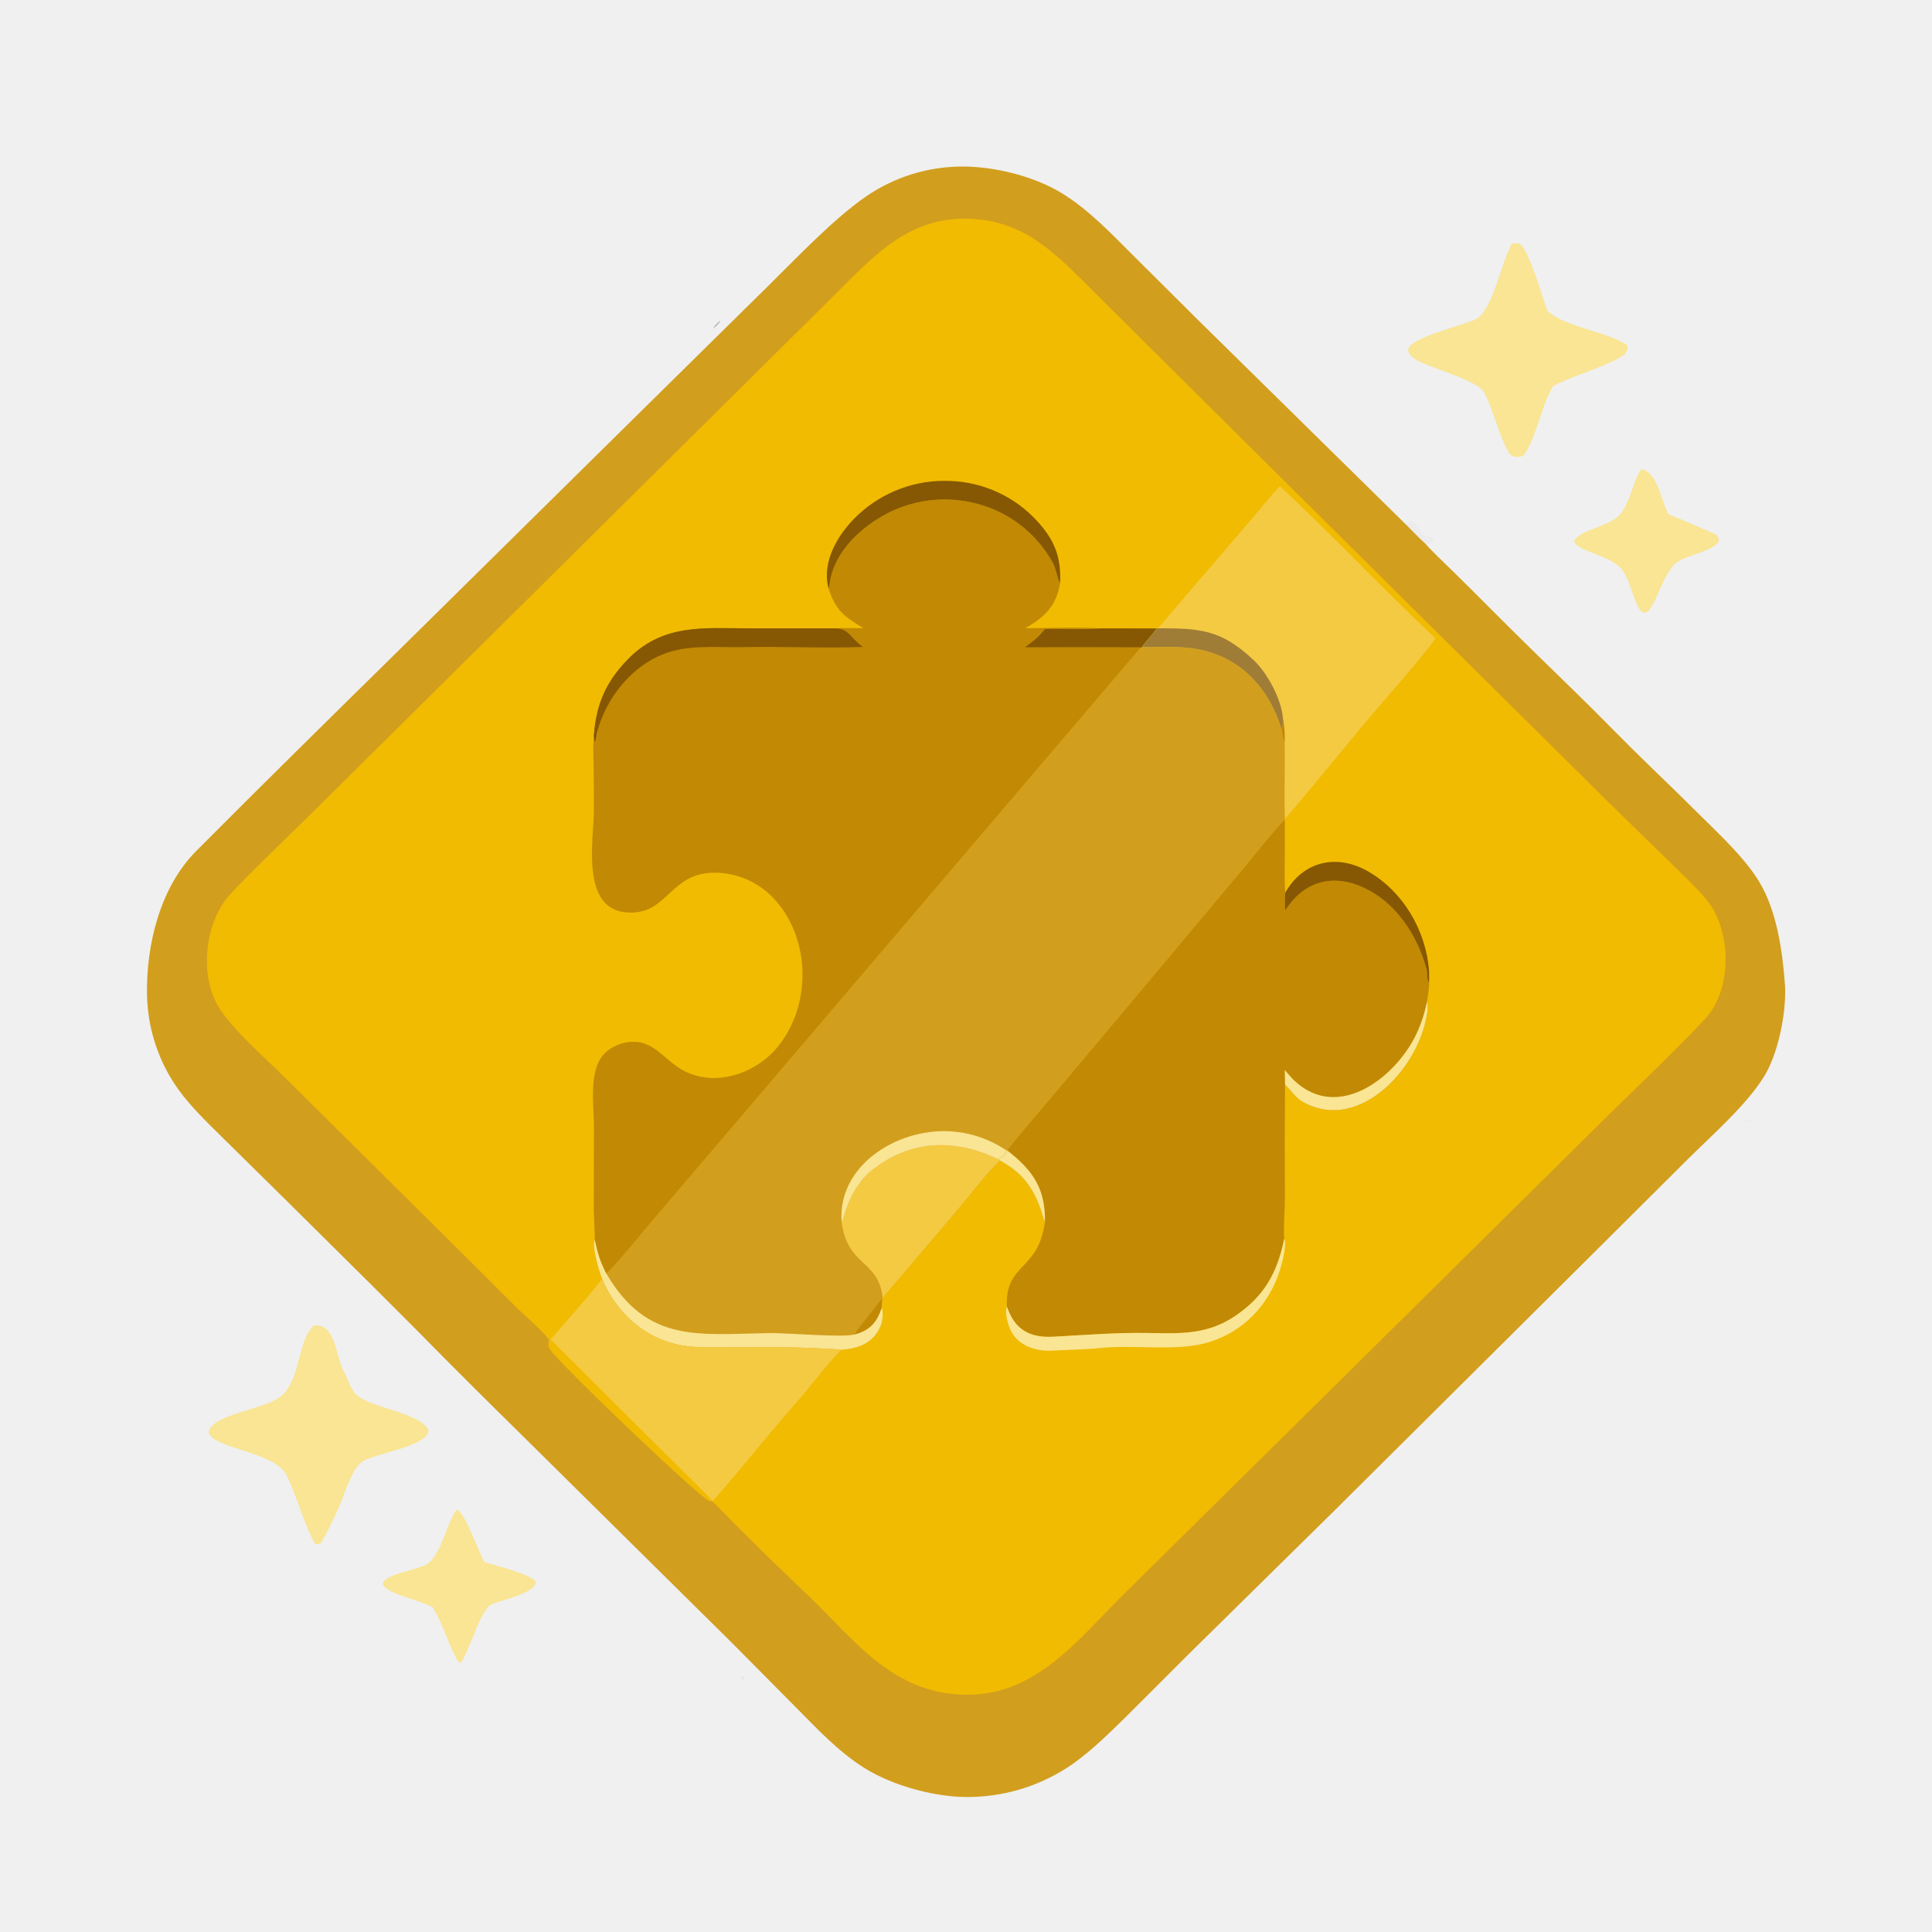
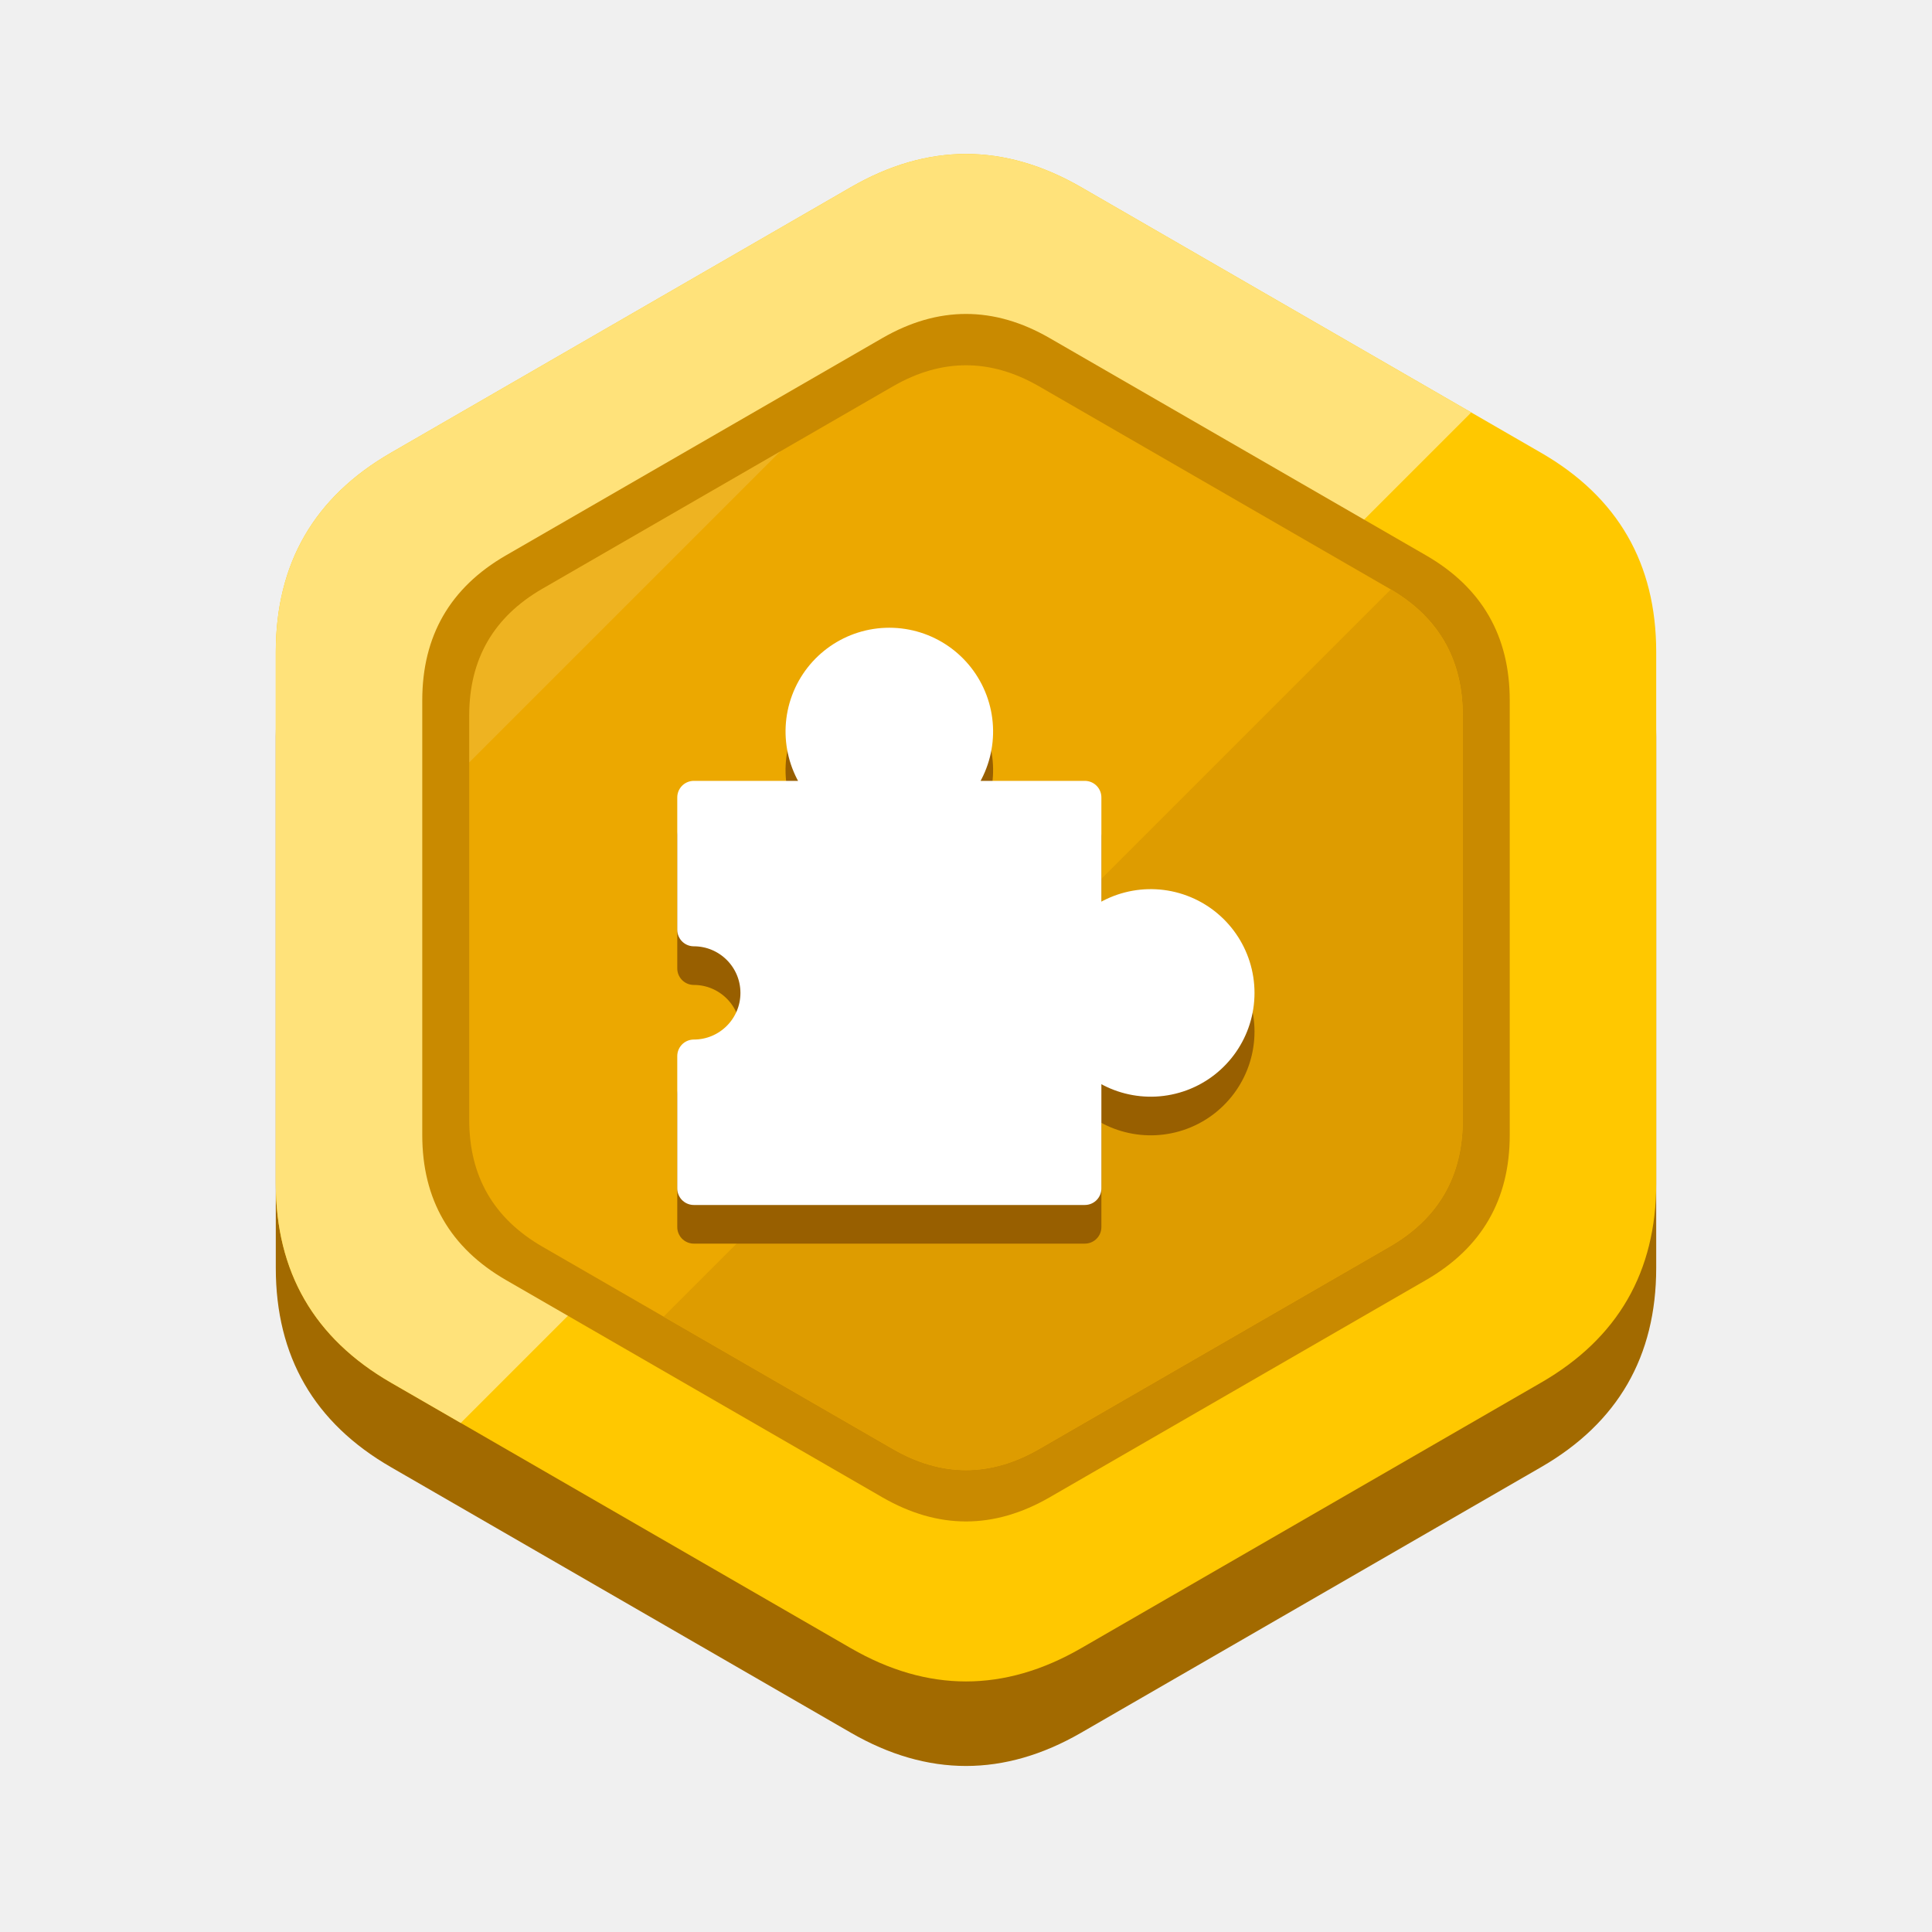
- <svg xmlns="http://www.w3.org/2000/svg" width="1024" height="1024" viewBox="0 0 1024 1024">
-   <path fill="#D29E1E" d="M755.529 288.193C759.04 292.265 765.235 298.04 769.174 301.912C776.468 309.068 783.713 316.273 790.909 323.526C805.744 338.404 820.723 352.953 835.767 367.604C848.687 380.187 861.246 393.347 874.246 405.862C883.668 414.925 893.015 424.066 902.286 433.284C912.464 443.36 925.148 455.242 932.488 467.477C941.962 483.27 944.875 504.812 946.147 523.117C946.7 537.185 942.457 558.55 934.999 570.567C925.547 585.794 907.607 601.459 894.849 614.113L847.883 660.881L707.676 800.252L629.431 877.309L597.128 909.595C588.26 918.289 578.798 927.684 568.685 934.84C553.041 945.78 534.533 951.893 515.452 952.421C497.275 953.095 473.438 946.771 457.959 936.961C444.078 928.163 433.208 916.393 421.683 904.779L387.559 870.37L278.036 762.068C258.994 743.35 239.814 724.312 221.112 705.254L198.475 682.603L150.496 635.042L118.831 603.825C109.008 594.073 99.127 584.901 91.621 573.114C82.991 559.394 78.254 543.585 77.918 527.38C77.404 500.85 84.824 470.336 103.931 451.123C138.791 416.071 174.056 381.386 209.295 346.725L335.538 222.152L406.946 151.756C422.298 136.619 441.723 116.054 459.062 104.096C473.888 93.919 491.418 88.408 509.4 88.27C526.684 88.108 547.781 93.268 562.619 102.299C577.197 111.172 589.345 124.218 601.457 136.24L634.947 169.57L745.106 277.937C748.261 281.102 752.237 285.319 755.529 288.193Z" />
-   <path fill="#F1BB01" d="M291.097 710.218C286.675 704.448 279.891 698.966 274.685 693.882C268.557 687.895 262.555 681.842 256.525 675.757L152.146 572.235C141.16 561.243 125.283 547.689 116.856 535.283C105.352 518.346 108.141 489.52 121.636 474.42C126.312 469.189 131.296 464.277 136.248 459.35L168.335 427.907L279.836 317.41L401.269 197.016L440.295 158.351C463.372 135.465 482.815 112.524 518.987 116.303C546.918 119.222 563.391 138.547 582.203 157.038L624.69 199.304L748.643 322.272L854.499 427.127L888.87 460.635C893.841 465.57 899.478 470.923 903.943 476.149C917.836 492.412 918.577 524.153 903.692 540.053C884.693 560.347 863.816 579.562 844.133 599.319L703.822 738.077L598.183 842.434C570.307 869.579 546.877 903.411 502.917 897.606C469.671 893.216 451.017 867.28 428.25 845.57C411.493 829.59 393.687 812.365 377.658 795.696L375.953 795.688C368.465 791.586 295.034 721.578 291.347 714.929C290.426 713.268 290.589 711.968 291.097 710.218Z" />
-   <path fill="#D29E1E" d="M605.316 342.992C617.109 343.201 627.385 341.974 638.963 345.014C659.555 350.422 673.164 366.435 679.178 386.34C679.545 388.727 679.733 391.639 680.934 393.615C681.232 406.969 680.661 420.872 681.063 434.088L680.956 434.403C676.458 438.577 661.499 457.38 657.065 462.601L593.423 538.558L549.552 590.713C546.09 594.899 536.202 606.018 533.92 609.809L533.737 609.945C532.67 612.642 531.645 612.974 528.989 614.38L529.956 615.142C522.228 622.575 514.46 633.05 507.352 641.463L467.852 687.89L467.543 688.22L467.327 693.015C468.333 695.237 467.788 700.293 466.88 702.494C462.907 712.123 455.117 714.646 445.8 715.453C444.033 715.063 441.61 715.062 439.751 714.942C419.095 713.61 398.42 714.19 377.742 714.129C373.388 714.117 368.869 714.102 364.55 713.563C359.557 712.961 354.669 711.675 350.026 709.74C335.84 703.785 324.996 691.91 319.135 677.811C318.862 677.105 318.599 676.396 318.346 675.683C317.111 672.201 313.677 660.284 315.251 657.001C316.946 664.633 317.879 667.961 321.339 674.941C325.466 671.751 340.81 652.791 345.174 647.672L400.308 583.032L604.772 343.072L605.316 342.992Z" />
-   <path fill="#F4CA43" d="M446.063 647.58C446.925 646.505 447.823 642.788 448.361 641.212C450.933 633.666 455.605 625.457 461.939 620.43C482.504 604.109 505.543 603.239 528.989 614.38L529.956 615.142C522.228 622.575 514.46 633.05 507.352 641.463L467.852 687.89C465.604 667.392 449.18 671.622 446.063 647.58Z" />
-   <path fill="#F9E593" d="M319.135 677.811C318.862 677.105 318.599 676.396 318.346 675.683C317.111 672.201 313.677 660.284 315.251 657.001C316.946 664.633 317.879 667.961 321.339 674.941C343.138 712.247 370.406 707.104 408.308 706.557C416.82 706.434 447.52 709.093 453.08 707.242C461.233 704.959 464.728 700.802 467.327 693.015C468.333 695.237 467.788 700.293 466.88 702.494C462.907 712.123 455.117 714.646 445.8 715.453C444.033 715.063 441.61 715.062 439.751 714.942C419.095 713.61 398.42 714.19 377.742 714.129C373.388 714.117 368.869 714.102 364.55 713.563C359.557 712.961 354.669 711.675 350.026 709.74C335.84 703.785 324.996 691.91 319.135 677.811Z" />
-   <path fill="#F9E593" d="M446.063 647.58C444.343 622.262 466.36 604.736 489.401 600.541C504.842 597.652 520.798 601.037 533.737 609.945C532.67 612.642 531.645 612.974 528.989 614.38C505.543 603.239 482.504 604.109 461.939 620.43C455.605 625.457 450.933 633.666 448.361 641.212C447.823 642.788 446.925 646.505 446.063 647.58Z" />
-   <path fill="#C28904" d="M467.543 688.22L467.327 693.015C464.728 700.802 461.233 704.959 453.08 707.242C453.346 705.615 465.349 691.267 467.543 688.22Z" />
-   <path fill="#C28904" d="M439.192 312.114C439.764 310.216 439.876 307.928 440.364 305.891C443.705 291.927 455.085 280.959 467.065 273.883C482.455 264.843 500.838 262.384 518.063 267.062C534.96 271.544 549.114 282.579 557.727 297.801C559.808 301.479 560.292 306.565 561.881 308.985C559.946 321.212 553.618 327.095 543.428 332.98C554.009 332.928 573.182 332.306 583.106 333.067L613.079 333.128C611.079 336.225 606.736 340.542 605.316 342.992L604.772 343.072L400.308 583.032L345.174 647.672C340.81 652.791 325.466 671.751 321.339 674.941C317.879 667.961 316.946 664.633 315.251 657.001C315.373 655.837 314.699 642.901 314.693 640.173L314.794 596.719C314.736 584.716 311.574 565.705 321.541 557.333C324.659 554.755 328.415 553.066 332.412 552.441C346.499 550.289 351.754 562.069 362.651 567.637C379.319 576.23 400.273 569.097 411.854 555.262C429.967 533.622 429.901 498.742 411.291 477.526C403.666 468.667 392.773 463.282 381.105 462.603C354.62 461.173 354.92 485.048 332.425 483.626C307.648 482.059 314.643 445.384 314.762 429.642C314.783 421.523 314.728 413.405 314.599 405.287C314.545 400.939 314.247 394.255 314.797 390.158L314.961 387.497C316.549 371.972 321.727 360.905 332.581 349.651C351.203 330.342 373.025 332.993 397.208 333.049L443.315 333.052C446.715 332.756 453.911 332.999 457.622 332.978C447.197 326.5 443.215 323.867 439.192 312.114Z" />
-   <path fill="#865803" d="M314.961 387.497C316.549 371.972 321.727 360.905 332.581 349.651C351.203 330.342 373.025 332.993 397.208 333.049L443.315 333.052C450.158 333.471 450.785 338.272 457.383 342.894C436.539 343.692 415.261 342.556 394.379 342.986C382.186 343.238 368.912 341.9 357.081 344.922C336.563 350.162 320.809 369.493 316.059 389.665L314.961 387.497Z" />
-   <path fill="#865803" d="M583.106 333.067L613.079 333.128C611.079 336.225 606.736 340.542 605.316 342.992L604.772 343.072C584.283 342.96 563.795 342.96 543.306 343.071C547.848 339.647 550.339 337.884 553.839 333.429C563.069 333.156 574.076 333.894 583.106 333.067Z" />
-   <path fill="#764E0B" d="M314.961 387.497L316.059 389.665L315.552 392.662L315.173 392.864L314.797 390.158L314.961 387.497Z" />
-   <path fill="#C28904" d="M680.956 434.403C681.031 442.636 681.014 450.87 680.904 459.102C680.887 462.399 680.778 470.101 681.255 473.074C680.797 476.556 680.993 479.19 681.129 482.69C692.475 464.86 710.198 462.479 727.987 473.297C742.38 482.048 752.273 498.489 756.3 514.65C756.438 516.973 756.296 519.189 757.417 521.135C757.54 524.029 756.744 528.13 756.281 531.103C757.589 533.423 755.85 540.213 755.128 543.084C748.474 569.543 718.356 600.542 689.708 583.569C687.014 581.973 683.482 577.202 681.093 574.863C680.914 594.75 680.893 614.638 681.028 634.526C681.037 640.01 680.144 651.838 680.691 656.569C676.972 674.557 670.26 686.918 654.644 697.513C639.645 707.688 625.076 706.797 607.73 706.51C591.249 706.238 574.593 707.622 558.121 708.502C545.609 709.126 537.8 704.671 533.677 692.545C532.602 669.253 550.511 673.927 553.853 647.477C553.126 646.31 552.973 645.16 552.55 643.843C548.248 630.425 542.537 621.823 529.956 615.142L528.989 614.38C531.645 612.974 532.67 612.642 533.737 609.945L533.92 609.809C536.202 606.018 546.09 594.899 549.552 590.713L593.423 538.558L657.065 462.601C661.499 457.38 676.458 438.577 680.956 434.403Z" />
-   <path fill="#F9E593" d="M756.281 531.103C757.589 533.423 755.85 540.213 755.128 543.084C748.474 569.543 718.356 600.542 689.708 583.569C687.014 581.973 683.482 577.202 681.093 574.863L680.942 567.101C682.581 569.009 684.329 571.135 686.131 572.827C710.019 595.256 741.39 569.735 751.555 546.18C753.901 540.745 755.063 536.816 756.281 531.103Z" />
-   <path fill="#F9E593" d="M533.737 609.945L533.92 609.809C547.328 620.16 554.14 629.972 553.853 647.477C553.126 646.31 552.973 645.16 552.55 643.843C548.248 630.425 542.537 621.823 529.956 615.142L528.989 614.38C531.645 612.974 532.67 612.642 533.737 609.945Z" />
-   <path fill="#F4CA43" d="M613.723 333L661.848 276.919C667.29 270.655 672.658 263.651 678.323 257.72C706.333 283.564 732.669 311.956 760.783 338.29C757.852 343.224 740.992 362.751 736.069 368.416C717.415 389.884 699.488 412.631 681.063 434.088C680.661 420.872 681.232 406.969 680.934 393.615C679.733 391.639 679.545 388.727 679.178 386.34C673.164 366.435 659.555 350.422 638.963 345.014C627.385 341.974 617.109 343.201 605.316 342.992C606.736 340.542 611.079 336.225 613.079 333.128L613.723 333Z" />
-   <path fill="#A07D36" d="M613.723 333C635.466 333.062 646.801 333.327 664.224 349.631C671.729 356.654 679.241 370.576 680.001 380.885C679.877 382.709 679.823 384.199 679.824 386.027L679.178 386.34C673.164 366.435 659.555 350.422 638.963 345.014C627.385 341.974 617.109 343.201 605.316 342.992C606.736 340.542 611.079 336.225 613.079 333.128L613.723 333Z" />
-   <path fill="#C28904" d="M680.001 380.885C680.892 384.801 681.016 389.592 680.934 393.615C679.733 391.639 679.545 388.727 679.178 386.34L679.824 386.027C679.823 384.199 679.877 382.709 680.001 380.885Z" />
-   <path fill="#F4CA43" d="M319.135 677.811C324.996 691.91 335.84 703.785 350.026 709.74C354.669 711.675 359.557 712.961 364.55 713.563C368.869 714.102 373.388 714.117 377.742 714.129C398.42 714.19 419.095 713.61 439.751 714.942C441.61 715.062 444.033 715.063 445.8 715.453C437.496 723.918 430.101 734.28 422.206 743.211C407.018 760.39 392.855 778.564 377.658 795.696C376.158 793.655 370.463 788.132 368.534 786.217L350.456 768.335L291.841 709.99C300.793 699.414 310.743 688.763 319.135 677.811Z" />
-   <path fill="#865803" d="M439.192 312.114C435.229 297.45 444.485 282.514 454.783 272.879C467.952 260.593 485.508 254.117 503.501 254.908C521.132 255.491 537.785 263.152 549.7 276.161C559.036 286.308 562.487 295.385 561.881 308.985C560.292 306.565 559.808 301.479 557.727 297.801C549.114 282.579 534.96 271.544 518.063 267.062C500.838 262.384 482.455 264.843 467.065 273.883C455.085 280.959 443.705 291.927 440.364 305.891C439.876 307.928 439.764 310.216 439.192 312.114Z" />
-   <path fill="#F9E593" d="M680.691 656.569C682.24 659.519 679.521 669.547 678.519 672.799C673.915 687.739 664.022 700.395 650.03 707.618C644.215 710.588 637.926 712.517 631.446 713.319C616.068 715.359 598.606 712.878 582.98 714.491C574.478 715.369 565.397 715.393 556.833 715.914C547.06 716.105 537.466 712.146 534.477 702.058C533.713 699.497 532.605 695.17 533.677 692.545C537.8 704.671 545.609 709.126 558.121 708.502C574.593 707.622 591.249 706.238 607.73 706.51C625.076 706.797 639.645 707.688 654.644 697.513C670.26 686.918 676.972 674.557 680.691 656.569Z" />
-   <path fill="#865803" d="M681.255 473.074C690.874 456.163 708.818 452.402 725.353 461.998C743.869 472.744 755.647 493.129 757.43 514.228C757.465 516.494 757.558 518.885 757.417 521.135C756.296 519.189 756.438 516.973 756.3 514.65C752.273 498.489 742.38 482.048 727.987 473.297C710.198 462.479 692.475 464.86 681.129 482.69C680.993 479.19 680.797 476.556 681.255 473.074Z" />
-   <path fill="#F9E593" d="M166.523 702.531C178.179 701.56 177.643 718.766 182.159 726.631C184.447 730.616 185.368 735.9 189.016 739.338C196.357 746.253 223.395 748.862 227.136 758.17C226.704 766.928 197.369 770.308 191.458 775.122C186.581 779.093 183.52 789.323 181.124 795.13C178.03 802.765 174.457 810.197 170.425 817.382L169.406 818.345C168.384 818.599 167.251 818.783 166.555 817.598C160.638 806.386 157.58 793.793 152.049 782.195C145.741 768.969 113.02 768.174 110.581 759.185C112.437 749.033 141.06 747.372 149.575 739.498C159.501 730.32 157.868 709.424 166.523 702.531Z" />
-   <path fill="#F9E593" d="M801.408 129.011C802.637 128.951 804.05 128.796 805.233 129.193C809.861 130.745 818.042 159.024 820.161 164.767C829.405 173.348 851.197 175.666 861.931 182.568C864.177 184.677 861.096 188.039 859.512 188.957C848.451 195.371 834.139 198.897 823.136 204.669C817.159 214.199 813.377 235.341 807.023 241.755C805.148 242.045 803.129 242.52 801.378 241.543C796.657 238.908 790.664 213.851 785.987 207.097C782.237 201.68 758.63 195.068 751.341 191.116C749.302 190.01 746.976 188.461 746.4 186.071C744.758 179.262 777.235 172.159 782.582 168.999C791.382 163.798 795.767 138.483 801.408 129.011Z" />
-   <path fill="#F9E593" d="M241.924 800.185C242.026 800.204 242.133 800.208 242.231 800.241C246.444 801.662 253.847 822.849 256.602 827.85C261.946 829.684 282.105 834.455 284.063 838.529C283.11 845.423 261.513 848.614 259.077 851.334C253.312 857.77 249.638 872.249 244.409 881.257C243.448 881.006 242.882 880.833 242.346 879.86C237.474 871.023 234.627 860.441 229.295 851.907C222.369 847.826 205.797 845.338 202.842 839.685C203.339 833.804 223.585 832.17 227.727 828.006C234.758 820.937 236.247 808.632 241.924 800.185Z" />
-   <path fill="#F9E593" d="M870.302 248.612C878.707 251.046 880.242 264.904 884.234 272.509C892.223 275.761 900.884 279.526 908.844 282.965C910.089 283.503 910.866 284.821 911.146 286.141C909.718 292.2 892.228 294.269 887.715 298.922C881.23 305.609 879.51 315.686 873.913 323.68C872.745 324.511 872.614 324.448 871.205 324.845C866.614 323.174 864.727 308.632 859.845 302.038C854.119 294.302 834.736 291.969 834.413 286.732C837.322 280.691 852.078 279.587 858.407 272.931C864.376 266.653 866.222 251.703 870.302 248.612Z" />
-   <path fill="#747270" fill-opacity="0.039" d="M745.106 277.937C746.181 277.31 746.555 277.148 747.254 276.119C750.753 276.668 753.565 283.739 756.947 284.276C757.005 284.285 759.349 285.165 759.653 285.274L759.858 286.098C758.845 287.476 758.531 287.521 757.195 288.516L755.529 288.193C752.237 285.319 748.261 281.102 745.106 277.937Z" />
-   <path fill="#111013" fill-opacity="0.012" d="M923.842 593.669L927.928 593.569L928.991 594.602C925.85 594.404 926.805 596.184 923.842 593.669Z" />
-   <path fill="#111013" fill-opacity="0.235" d="M381.488 170.042L381.658 170.193C381.35 171.499 379.601 172.784 378.448 173.892L378.216 173.719C378.425 172.6 380.461 171.023 381.488 170.042Z" />
+ <svg xmlns="http://www.w3.org/2000/svg" viewBox="0 0 160 160" width="160" height="160">
  <defs>
-     <linearGradient id="gradient_0" gradientUnits="userSpaceOnUse" x1="392.375" y1="889.875" x2="393.845" y2="890.085">
-       <stop offset="0" stop-color="black" stop-opacity="0" />
-       <stop offset="1" stop-color="#020003" stop-opacity="0.051" />
-     </linearGradient>
+     <clipPath id="A-logique-or-o">
+       <path d="M70.47 15.50Q80.00 10.00 89.53 15.50L127.63 37.50Q137.16 43.00 137.16 54.00L137.16 98.00Q137.16 109.00 127.63 114.50L89.53 136.50Q80.00 142.00 70.47 136.50L32.37 114.50Q22.84 109.00 22.84 98.00L22.84 54.00Q22.84 43.00 32.37 37.50Z" />
+     </clipPath>
+     <clipPath id="A-logique-or-f">
+       <path d="M73.94 32.00Q80.00 28.50 86.06 32.00L115.07 48.75Q121.14 52.25 121.14 59.25L121.14 92.75Q121.14 99.75 115.07 103.25L86.06 120.00Q80.00 123.50 73.94 120.00L44.93 103.25Q38.86 99.75 38.86 92.75L38.86 59.25Q38.86 52.25 44.93 48.75Z" />
+     </clipPath>
  </defs>
-   <path fill="url(#gradient_0)" d="M393.01 888.107C394.25 888.556 393.84 888.14 394.439 889.178L392.997 891.21L392.635 891.603L393.01 888.107Z" />
+   <g fill="#A26A00" transform="translate(0 7)">
+     <path d="M70.47 15.50Q80.00 10.00 89.53 15.50L127.63 37.50Q137.16 43.00 137.16 54.00L137.16 98.00Q137.16 109.00 127.63 114.50L89.53 136.50Q80.00 142.00 70.47 136.50L32.37 114.50Q22.84 109.00 22.84 98.00L22.84 54.00Q22.84 43.00 32.37 37.50Z" />
+   </g>
+   <g fill="#FFC800">
+     <path d="M70.47 15.50Q80.00 10.00 89.53 15.50L127.63 37.50Q137.16 43.00 137.16 54.00L137.16 98.00Q137.16 109.00 127.63 114.50L89.53 136.50Q80.00 142.00 70.47 136.50L32.37 114.50Q22.84 109.00 22.84 98.00L22.84 54.00Q22.84 43.00 32.37 37.50Z" />
+   </g>
+   <g fill="#FFE27A" clip-path="url(#A-logique-or-o)">
+     <polygon points="480,-324 -320,476 -320,-324" />
+   </g>
+   <g fill="#C98A00">
+     <path d="M73.07 28.00Q80.00 24.00 86.93 28.00L118.11 46.00Q125.03 50.00 125.03 58.00L125.03 94.00Q125.03 102.00 118.11 106.00L86.93 124.00Q80.00 128.00 73.07 124.00L41.89 106.00Q34.97 102.00 34.97 94.00L34.97 58.00Q34.97 50.00 41.89 46.00Z" />
+   </g>
+   <g fill="#ECA800">
+     <path d="M73.94 32.00Q80.00 28.50 86.06 32.00L115.07 48.75Q121.14 52.25 121.14 59.25L121.14 92.75Q121.14 99.75 115.07 103.25L86.06 120.00Q80.00 123.50 73.94 120.00L44.93 103.25Q38.86 99.75 38.86 92.75L38.86 59.25Q38.86 52.25 44.93 48.75Z" />
+   </g>
+   <g fill="#DE9C00" clip-path="url(#A-logique-or-f)">
+     <polygon points="480,-316 -320,484 480,476" />
+   </g>
+   <g fill="#FFFFFF" fill-opacity="0.13" clip-path="url(#A-logique-or-f)">
+     <polygon points="20,70 74,16 86,16 20,82" />
+   </g>
+   <g fill="#985F00" stroke="#985F00" stroke-width="0" transform="translate(50.11 49.31) scale(2.491)">
+     <path d="M4 7.5H8.6A2.9 2.9 0 1 1 12.4 7.5H17V12.1A2.9 2.9 0 1 1 17 15.9V20.5H4V16.1A2.1 2.1 0 0 0 4 11.9Z" transform="translate(-1.05 0.5)" stroke-width="1.1" stroke-linejoin="round" />
+   </g>
+   <g transform="translate(50.11 46.11) scale(2.491)">
+     <g fill="#FFFFFF" stroke="#FFFFFF" stroke-width="0">
+       <path d="M4 7.5H8.6A2.9 2.9 0 1 1 12.4 7.5H17V12.1A2.9 2.9 0 1 1 17 15.9V20.5H4V16.1A2.1 2.1 0 0 0 4 11.9Z" transform="translate(-1.05 0.5)" stroke-width="1.1" stroke-linejoin="round" />
+     </g>
+   </g>
</svg>
